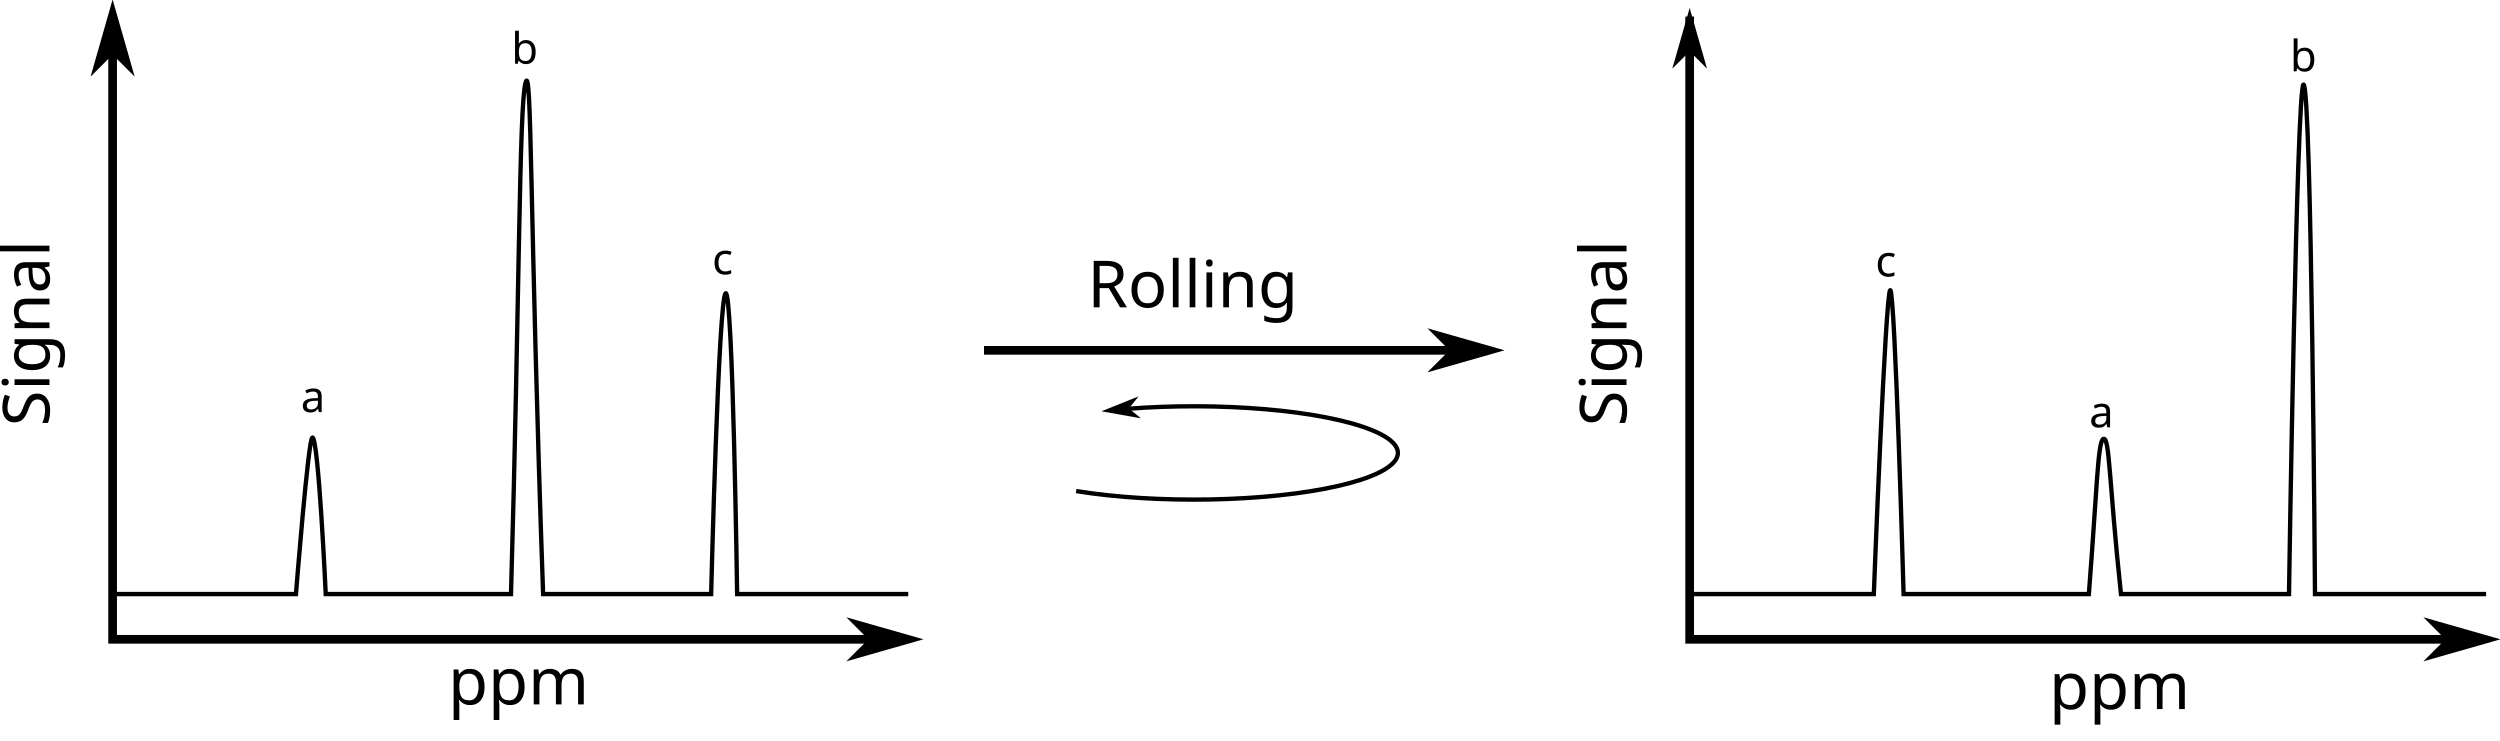
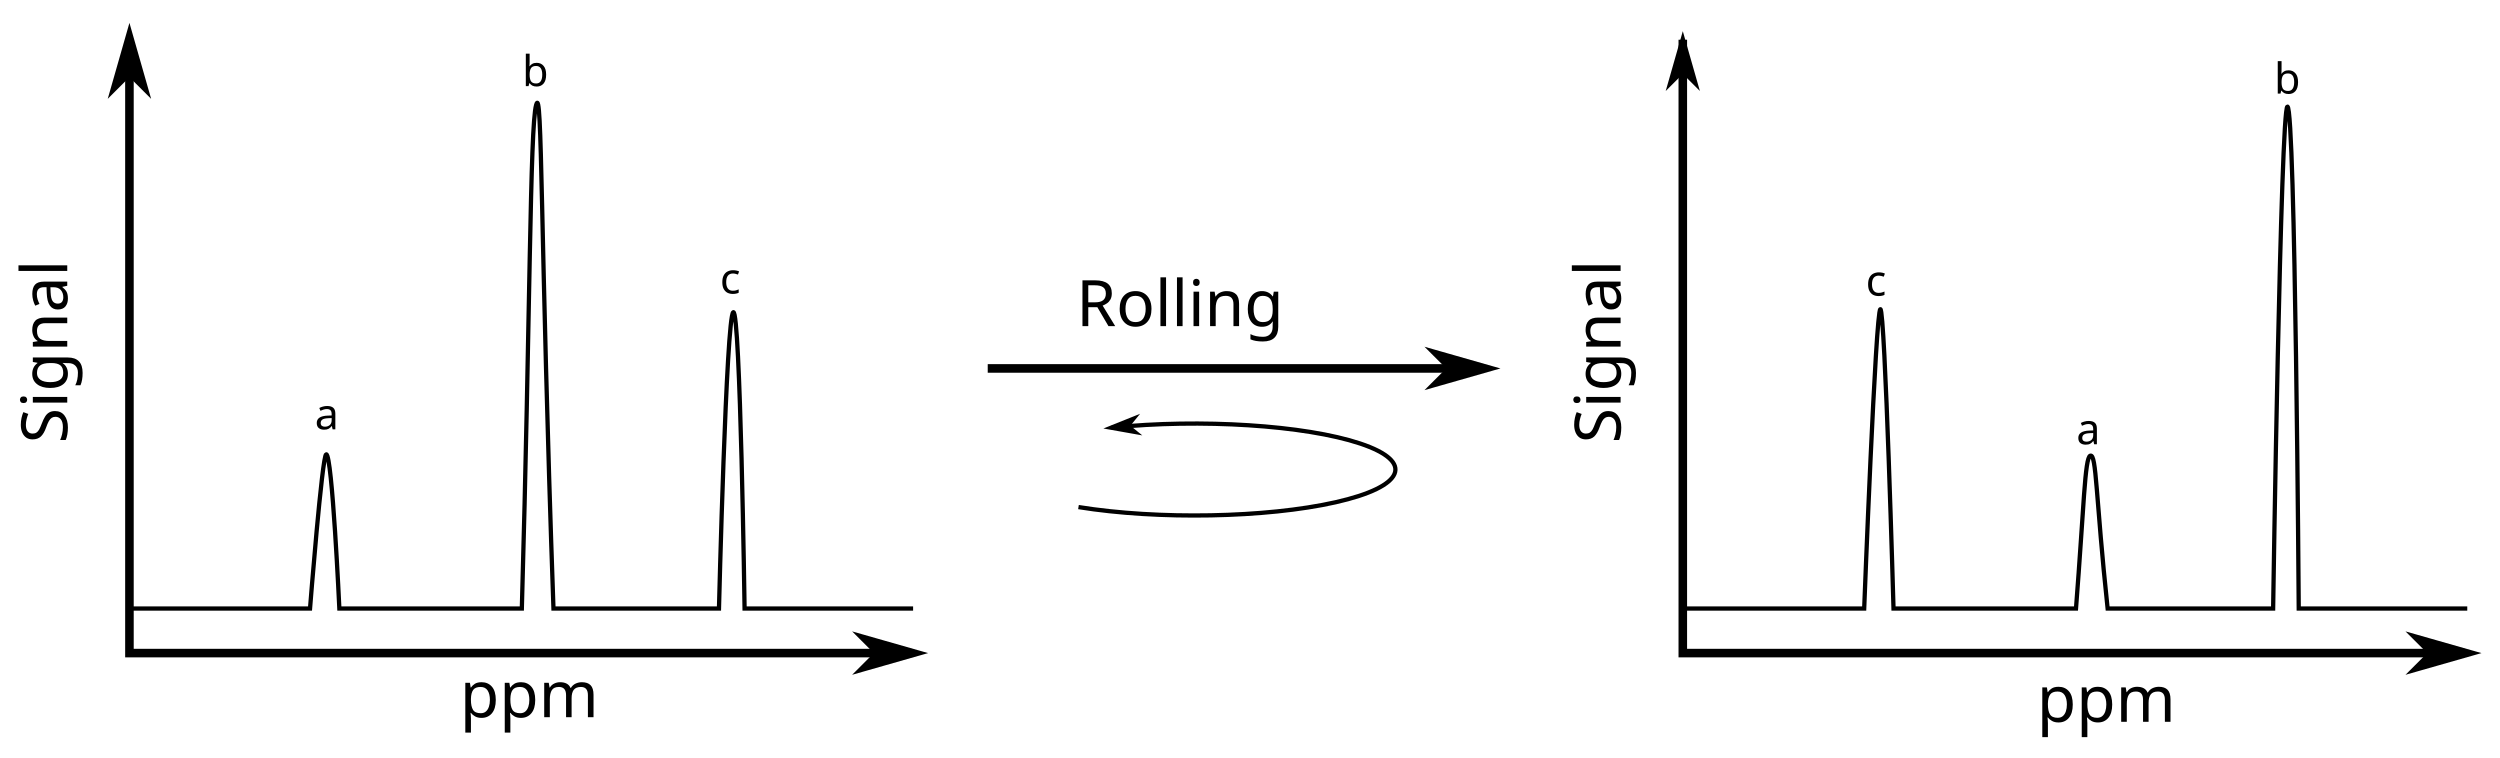
- <svg xmlns="http://www.w3.org/2000/svg" version="1.1" id="svg2" viewBox="0 0 575.865 170.585" height="48.143mm" width="162.522mm">
+ <svg xmlns="http://www.w3.org/2000/svg" version="1.1" id="svg2" viewBox="0 0 584.646 177.165" height="50mm" width="165mm">
  <defs id="defs4">
    <marker style="overflow:visible" id="marker4352" refX="0" refY="0" orient="auto">
-       <path transform="matrix(0.4,0,0,0.4,4,0)" style="fill:#000000;fill-opacity:1;fill-rule:evenodd;stroke:none;stroke-width:1pt;stroke-opacity:1" d="M 0,0 5,-5 -12.5,0 5,5 0,0 Z" id="path4354" />
+       <path transform="matrix(0.4,0,0,0.4,4,0)" style="fill:#000000;fill-opacity:1;fill-rule:evenodd;stroke:none;stroke-width:1pt;stroke-opacity:1" d="M 0,0 5,-5 -12.5,0 5,5 Z" id="path4354" />
    </marker>
    <marker orient="auto" refY="0" refX="0" id="marker4282" style="overflow:visible">
-       <path id="path4284" d="M 0,0 5,-5 -12.5,0 5,5 0,0 Z" style="fill:#000000;fill-opacity:1;fill-rule:evenodd;stroke:none;stroke-width:1pt;stroke-opacity:1" transform="matrix(-0.4,0,0,-0.4,-4,0)" />
+       <path id="path4284" d="M 0,0 5,-5 -12.5,0 5,5 Z" style="fill:#000000;fill-opacity:1;fill-rule:evenodd;stroke:none;stroke-width:1pt;stroke-opacity:1" transform="matrix(-0.4,0,0,-0.4,-4,0)" />
    </marker>
    <marker style="overflow:visible" id="marker4218" refX="0" refY="0" orient="auto">
-       <path transform="matrix(-0.4,0,0,-0.4,-4,0)" style="fill:#000000;fill-opacity:1;fill-rule:evenodd;stroke:#000000;stroke-width:1pt;stroke-opacity:1" d="M 0,0 5,-5 -12.5,0 5,5 0,0 Z" id="path4220" />
-     </marker>
-     <marker orient="auto" refY="0" refX="0" id="marker4211" style="overflow:visible">
-       <path id="path4213" d="M 0,0 5,-5 -12.5,0 5,5 0,0 Z" style="fill:#000000;fill-opacity:1;fill-rule:evenodd;stroke:#000000;stroke-width:1pt;stroke-opacity:1" transform="matrix(-0.4,0,0,-0.4,-4,0)" />
+       <path transform="matrix(-0.4,0,0,-0.4,-4,0)" style="fill:#000000;fill-opacity:1;fill-rule:evenodd;stroke:#000000;stroke-width:1pt;stroke-opacity:1" d="M 0,0 5,-5 -12.5,0 5,5 Z" id="path4220" />
    </marker>
    <marker style="overflow:visible" id="marker4643" refX="0" refY="0" orient="auto">
-       <path transform="matrix(-0.4,0,0,-0.4,-4,0)" style="fill:#000000;fill-opacity:1;fill-rule:evenodd;stroke:#000000;stroke-width:1pt;stroke-opacity:1" d="M 0,0 5,-5 -12.5,0 5,5 0,0 Z" id="path4645" />
+       <path transform="matrix(-0.4,0,0,-0.4,-4,0)" style="fill:#000000;fill-opacity:1;fill-rule:evenodd;stroke:#000000;stroke-width:1pt;stroke-opacity:1" d="M 0,0 5,-5 -12.5,0 5,5 Z" id="path4645" />
    </marker>
    <marker orient="auto" refY="0" refX="0" id="marker4563" style="overflow:visible">
-       <path id="path4565" d="M 0,0 5,-5 -12.5,0 5,5 0,0 Z" style="fill:#000000;fill-opacity:1;fill-rule:evenodd;stroke:#000000;stroke-width:1pt;stroke-opacity:1" transform="matrix(-0.4,0,0,-0.4,-4,0)" />
+       <path id="path4565" d="M 0,0 5,-5 -12.5,0 5,5 Z" style="fill:#000000;fill-opacity:1;fill-rule:evenodd;stroke:#000000;stroke-width:1pt;stroke-opacity:1" transform="matrix(-0.4,0,0,-0.4,-4,0)" />
    </marker>
    <marker orient="auto" refY="0" refX="0" id="marker4535" style="overflow:visible">
-       <path id="path4537" d="M 0,0 5,-5 -12.5,0 5,5 0,0 Z" style="fill:#000000;fill-opacity:1;fill-rule:evenodd;stroke:none;stroke-width:1pt;stroke-opacity:1" transform="matrix(0.4,0,0,0.4,4,0)" />
+       <path id="path4537" d="M 0,0 5,-5 -12.5,0 5,5 Z" style="fill:#000000;fill-opacity:1;fill-rule:evenodd;stroke:none;stroke-width:1pt;stroke-opacity:1" transform="matrix(0.4,0,0,0.4,4,0)" />
    </marker>
    <marker style="overflow:visible" id="Arrow1Mend" refX="0" refY="0" orient="auto">
-       <path transform="matrix(-0.4,0,0,-0.4,-4,0)" style="fill:#000000;fill-opacity:1;fill-rule:evenodd;stroke:#000000;stroke-width:1pt;stroke-opacity:1" d="M 0,0 5,-5 -12.5,0 5,5 0,0 Z" id="path4151" />
+       <path transform="matrix(-0.4,0,0,-0.4,-4,0)" style="fill:#000000;fill-opacity:1;fill-rule:evenodd;stroke:#000000;stroke-width:1pt;stroke-opacity:1" d="M 0,0 5,-5 -12.5,0 5,5 Z" id="path4151" />
    </marker>
    <marker style="overflow:visible" id="Arrow1Mstart" refX="0" refY="0" orient="auto">
-       <path transform="matrix(0.4,0,0,0.4,4,0)" style="fill:#000000;fill-opacity:1;fill-rule:evenodd;stroke:#000000;stroke-width:1pt;stroke-opacity:1" d="M 0,0 5,-5 -12.5,0 5,5 0,0 Z" id="path4148" />
+       <path transform="matrix(0.4,0,0,0.4,4,0)" style="fill:#000000;fill-opacity:1;fill-rule:evenodd;stroke:#000000;stroke-width:1pt;stroke-opacity:1" d="M 0,0 5,-5 -12.5,0 5,5 Z" id="path4148" />
    </marker>
  </defs>
  <g transform="translate(-28.60791,-287.8973)" style="display:none;opacity:0.38" id="layer2">
    <path id="path4495" d="m 55.154,301.415 c 69.734,57.32 284.332,51.262 468.105,58.69" style="fill:none;fill-rule:evenodd;stroke:#000000;stroke-width:1px;stroke-linecap:butt;stroke-linejoin:miter;stroke-opacity:1" />
    <path style="fill:none;fill-rule:evenodd;stroke:#000000;stroke-width:1px;stroke-linecap:butt;stroke-linejoin:miter;stroke-opacity:1" d="M 55.154,425.272 C 124.888,367.952 339.487,374.01 523.259,366.582" id="path4497" />
  </g>
  <g transform="translate(-28.60791,-287.8973)" id="layer1">
-     <path id="path4136" d="m 54.548,291.717 0,143.442 182.838,0" style="fill:none;fill-rule:evenodd;stroke:#000000;stroke-width:2;stroke-linecap:butt;stroke-linejoin:miter;stroke-miterlimit:4;stroke-dasharray:none;stroke-opacity:1;marker-start:url(#Arrow1Mstart);marker-end:url(#Arrow1Mend)" />
-     <text id="text4462" y="554.362" x="252.5" style="font-style:normal;font-weight:normal;line-height:0%;font-family:sans-serif;letter-spacing:0px;word-spacing:0px;fill:#000000;fill-opacity:1;stroke:none;stroke-width:1px;stroke-linecap:butt;stroke-linejoin:miter;stroke-opacity:1" xml:space="preserve">
-       <tspan style="font-size:15px;line-height:1.25" y="554.362" x="252.5" id="tspan4464">Time (s)</tspan>
-     </text>
-     <text transform="rotate(-90)" xml:space="preserve" style="font-style:normal;font-weight:normal;line-height:0%;font-family:sans-serif;letter-spacing:0px;word-spacing:0px;fill:#000000;fill-opacity:1;stroke:none;stroke-width:1px;stroke-linecap:butt;stroke-linejoin:miter;stroke-opacity:1" x="-386.09" y="40.004" id="text4487">
-       <tspan id="tspan4489" x="-386.09" y="40.004" style="font-size:15px;line-height:1.25">Signal</tspan>
-     </text>
-     <path id="path4491" d="m 77.861,650.36 c 2.866,64.906 5.98,113.846 11.617,0 2.888,-101.171 6.799,-74.293 11.088,0 4.986,108.51 8.525,49.613 12.145,0 2.51,-43.901 5.777,-59.783 11.088,0 4.848,45.529 8.699,34.29 12.145,0 2.816,-30.727 7.04,-30.727 12.673,0 3.47,10.967 6.04,39.022 12.145,0 5.076,-33.169 8.385,-9.322 12.145,0 3.505,9.342 6.953,19.285 13.201,0" style="fill:none;fill-rule:evenodd;stroke:#000000;stroke-width:0.727px;stroke-linecap:butt;stroke-linejoin:miter;stroke-opacity:1" />
-     <path style="fill:none;fill-rule:evenodd;stroke:#000000;stroke-width:1px;stroke-linecap:butt;stroke-linejoin:miter;stroke-opacity:1" d="m 56,578.362 c 6.147,117.628 10.265,49.15 14.594,0 2.772,-52.277 6.241,-87.321 14.594,0 4.865,54.92 9.729,55.746 14.594,0 6.5,-58.075 10.726,-35.392 14.594,0 5.432,36.305 10.489,48.646 14.594,0 3.49,-25.666 7.181,-47.561 14.594,0 4.865,31.137 9.729,35.471 14.594,0 3.344,-23.311 7.295,-37.319 14.594,0 6.227,27.256 11.033,26.072 14.594,0 3.154,-15.825 6.241,-32.266 14.594,0 4.279,18.732 8.985,23.807 14.594,0 3.025,-19.011 7.574,-22.269 14.594,0 4.11,10.56 7.914,25.412 14.594,0 3.388,-10.357 6.069,-23.218 14.594,0 4.242,7.159 7.828,21.861 14.594,0 4.999,-17.584 9.568,-14.331 14.594,0 5.617,15.042 10.305,11.525 14.594,0 3.884,-9.315 8.08,-15.666 14.594,0 4.082,6.259 7.933,14.367 14.594,0 3.242,-8.653 7.38,-12.528 14.594,0 3.73,8.509 8.209,11.402 14.594,0 3.081,-8.324 7.522,-10.299 14.594,0 4.242,8.718 9.02,9.932 14.594,0 4.213,-8.473 9.048,-8.858 14.594,0 3.968,3.588 6.855,11.498 14.594,0 4.865,-7.804 9.729,-6.85 14.594,0 4.865,5.854 9.729,7.44 14.594,0 3.438,-3.566 6.044,-9.213 14.594,0 4.865,5.136 9.729,5.528 14.594,0 3.817,-4.189 8.134,-6.38 14.594,0 3.216,3.297 7.403,4.653 14.594,0 4.204,-1.651 7.852,-4.692 14.594,0" id="path4521" />
-     <path style="fill:none;fill-rule:evenodd;stroke:#000000;stroke-width:2;stroke-linecap:butt;stroke-linejoin:miter;stroke-miterlimit:4;stroke-dasharray:none;stroke-opacity:1;marker-start:url(#marker4535);marker-end:url(#marker4563)" d="m 417.815,291.717 0,143.442 182.838,0" id="path4523" />
-     <text xml:space="preserve" style="font-style:normal;font-weight:normal;line-height:0%;font-family:sans-serif;letter-spacing:0px;word-spacing:0px;fill:#000000;fill-opacity:1;stroke:none;stroke-width:1px;stroke-linecap:butt;stroke-linejoin:miter;stroke-opacity:1" x="500.605" y="451.228" id="text4525">
-       <tspan id="tspan4527" x="500.605" y="451.228" style="font-size:15px;line-height:1.25">ppm</tspan>
-     </text>
-     <text id="text4529" y="403.271" x="-386.09" style="font-style:normal;font-weight:normal;line-height:0%;font-family:sans-serif;letter-spacing:0px;word-spacing:0px;fill:#000000;fill-opacity:1;stroke:none;stroke-width:1px;stroke-linecap:butt;stroke-linejoin:miter;stroke-opacity:1" xml:space="preserve" transform="rotate(-90)">
-       <tspan style="font-size:15px;line-height:1.25" y="403.271" x="-386.09" id="tspan4531">Signal</tspan>
-     </text>
-     <path id="path4633" d="m 54.814,424.737 41.967,0 c 0,0 2.832,-35.929 3.783,-36.062 1.396,-0.195 3.076,36.062 3.076,36.062 l 42.674,0 c 1.954,-67.829 1.884,-112.603 3.346,-117.767 1.462,-5.164 0.92,28.927 4.051,117.767 l 38.704,0 c 0,0 1.708,-68.394 3.348,-69.296 1.64,-0.902 2.641,69.296 2.641,69.296 l 39.411,0" style="fill:none;fill-rule:evenodd;stroke:#000000;stroke-width:1px;stroke-linecap:butt;stroke-linejoin:miter;stroke-opacity:1" />
-     <path id="path4635" d="m 255.266,368.59 c 2.828,0 115.966,0 115.966,0" style="fill:none;fill-rule:evenodd;stroke:#000000;stroke-width:2;stroke-linecap:butt;stroke-linejoin:miter;stroke-miterlimit:4;stroke-dasharray:none;stroke-opacity:1;marker-end:url(#marker4643)" />
-     <text id="text4699" y="358.69" x="311.143" style="font-style:normal;font-weight:normal;line-height:0%;font-family:sans-serif;letter-spacing:0px;word-spacing:0px;fill:#000000;fill-opacity:1;stroke:none;stroke-width:1px;stroke-linecap:butt;stroke-linejoin:miter;stroke-opacity:1" xml:space="preserve">
-       <tspan style="font-size:15px;line-height:1.25;text-align:center;text-anchor:middle" id="tspan4703" y="358.69" x="311.143">Rolling</tspan>
-     </text>
-     <path style="fill:none;fill-rule:evenodd;stroke:#000000;stroke-width:1px;stroke-linecap:butt;stroke-linejoin:miter;stroke-opacity:1" d="m 418.267,424.737 41.967,0 c 0,0 2.694,-69.808 3.783,-70.004 1.089,-0.195 3.076,70.004 3.076,70.004 l 42.674,0 c 1.85,-23.647 2.05,-35.286 3.346,-35.743 1.462,-0.515 1.256,9.592 4.051,35.743 l 38.704,0 c 0,0 1.768,-117.329 3.348,-117.38 1.839,-0.059 2.641,117.38 2.641,117.38 l 39.411,0" id="path4195" />
-     <path id="path4203" d="m 163.751,241.011 58.69,0" style="fill:none;fill-rule:evenodd;stroke:#000000;stroke-width:1px;stroke-linecap:butt;stroke-linejoin:miter;stroke-opacity:1;marker-end:url(#marker4211)" />
-     <text id="text4263" y="238.182" x="187.366" style="font-style:normal;font-weight:normal;line-height:0%;font-family:sans-serif;text-align:center;letter-spacing:0px;word-spacing:0px;text-anchor:middle;fill:#000000;fill-opacity:1;stroke:none;stroke-width:1px;stroke-linecap:butt;stroke-linejoin:miter;stroke-opacity:1" xml:space="preserve">
-       <tspan style="font-size:12.5px;line-height:1.25;text-align:center;text-anchor:middle" y="238.182" x="187.366" id="tspan4265">move</tspan>
-       <tspan style="font-size:12.5px;line-height:1.25;text-align:center;text-anchor:middle" id="tspan4267" y="253.807" x="187.366">right</tspan>
-     </text>
-     <path id="path4358" d="m 276.489,401.012 a 47,10.75 0 0 0 60.121,-1.126 47,10.75 0 0 0 5.758,-13.734 47,10.75 0 0 0 -58.09,-3.719" style="fill:none;stroke:#000000;stroke-width:1;stroke-miterlimit:4;stroke-dasharray:none;stroke-dashoffset:0;stroke-opacity:1;marker-end:url(#marker4218)" />
-     <text id="text4626" y="382.822" x="97.904" style="font-style:normal;font-weight:normal;line-height:0%;font-family:sans-serif;letter-spacing:0px;word-spacing:0px;fill:#000000;fill-opacity:1;stroke:none;stroke-width:1px;stroke-linecap:butt;stroke-linejoin:miter;stroke-opacity:1" xml:space="preserve">
-       <tspan style="font-size:10px;line-height:1.25" y="382.822" x="97.904" id="tspan4628">a</tspan>
-     </text>
-     <text xml:space="preserve" style="font-style:normal;font-weight:normal;line-height:0%;font-family:sans-serif;letter-spacing:0px;word-spacing:0px;fill:#000000;fill-opacity:1;stroke:none;stroke-width:1px;stroke-linecap:butt;stroke-linejoin:miter;stroke-opacity:1" x="146.404" y="302.572" id="text4630">
-       <tspan id="tspan4632" x="146.404" y="302.572" style="font-size:10px;line-height:1.25">b</tspan>
-     </text>
-     <text id="text4634" y="351.072" x="192.654" style="font-style:normal;font-weight:normal;line-height:0%;font-family:sans-serif;letter-spacing:0px;word-spacing:0px;fill:#000000;fill-opacity:1;stroke:none;stroke-width:1px;stroke-linecap:butt;stroke-linejoin:miter;stroke-opacity:1" xml:space="preserve">
-       <tspan style="font-size:10px;line-height:1.25" y="351.072" x="192.654" id="tspan4636">c</tspan>
-     </text>
-     <text id="text4638" y="334.982" x="239.358" style="font-style:normal;font-weight:normal;line-height:0%;font-family:sans-serif;letter-spacing:0px;word-spacing:0px;fill:#000000;fill-opacity:1;stroke:none;stroke-width:1px;stroke-linecap:butt;stroke-linejoin:miter;stroke-opacity:1" xml:space="preserve">
-       <tspan style="font-size:40px;line-height:1.25" y="334.982" x="239.358" id="tspan4640"> </tspan>
-     </text>
-     <text xml:space="preserve" style="font-style:normal;font-weight:normal;line-height:0%;font-family:sans-serif;letter-spacing:0px;word-spacing:0px;fill:#000000;fill-opacity:1;stroke:none;stroke-width:1px;stroke-linecap:butt;stroke-linejoin:miter;stroke-opacity:1" x="460.607" y="351.572" id="text4642">
-       <tspan id="tspan4644" x="460.607" y="351.572" style="font-size:10px;line-height:1.25">c</tspan>
-     </text>
-     <text id="text4646" y="386.322" x="509.857" style="font-style:normal;font-weight:normal;line-height:0%;font-family:sans-serif;letter-spacing:0px;word-spacing:0px;fill:#000000;fill-opacity:1;stroke:none;stroke-width:1px;stroke-linecap:butt;stroke-linejoin:miter;stroke-opacity:1" xml:space="preserve">
-       <tspan style="font-size:10px;line-height:1.25" y="386.322" x="509.857" id="tspan4648">a</tspan>
-     </text>
-     <text xml:space="preserve" style="font-style:normal;font-weight:normal;line-height:0%;font-family:sans-serif;letter-spacing:0px;word-spacing:0px;fill:#000000;fill-opacity:1;stroke:none;stroke-width:1px;stroke-linecap:butt;stroke-linejoin:miter;stroke-opacity:1" x="556.107" y="304.322" id="text4650">
-       <tspan id="tspan4652" x="556.107" y="304.322" style="font-size:10px;line-height:1.25">b</tspan>
-     </text>
-     <text id="text4525-4" y="450.157" x="131.818" style="font-style:normal;font-weight:normal;font-size:12px;line-height:0%;font-family:sans-serif;letter-spacing:0px;word-spacing:0px;fill:#000000;fill-opacity:1;stroke:none;stroke-width:1px;stroke-linecap:butt;stroke-linejoin:miter;stroke-opacity:1" xml:space="preserve">
-       <tspan style="font-size:15px;line-height:1.25;stroke-width:1px" y="450.157" x="131.818" id="tspan4527-6">ppm</tspan>
-     </text>
+     <g id="g578" transform="translate(4.329658,5.468994)">
+       <path id="path4136" d="M 54.548,291.717 V 435.159 H 237.386" style="fill:none;fill-rule:evenodd;stroke:#000000;stroke-width:2;stroke-linecap:butt;stroke-linejoin:miter;stroke-miterlimit:4;stroke-dasharray:none;stroke-opacity:1;marker-start:url(#Arrow1Mstart);marker-end:url(#Arrow1Mend)" />
+       <text transform="rotate(-90)" xml:space="preserve" style="font-style:normal;font-weight:normal;line-height:0%;font-family:sans-serif;letter-spacing:0px;word-spacing:0px;fill:#000000;fill-opacity:1;stroke:none;stroke-width:1px;stroke-linecap:butt;stroke-linejoin:miter;stroke-opacity:1" x="-386.09" y="40.004" id="text4487">
+         <tspan id="tspan4489" x="-386.09" y="40.004" style="font-size:15px;line-height:1.25">Signal</tspan>
+       </text>
+       <path style="fill:none;fill-rule:evenodd;stroke:#000000;stroke-width:2;stroke-linecap:butt;stroke-linejoin:miter;stroke-miterlimit:4;stroke-dasharray:none;stroke-opacity:1;marker-start:url(#marker4535);marker-end:url(#marker4563)" d="M 417.815,291.717 V 435.159 h 182.838" id="path4523" />
+       <text xml:space="preserve" style="font-style:normal;font-weight:normal;line-height:0%;font-family:sans-serif;letter-spacing:0px;word-spacing:0px;fill:#000000;fill-opacity:1;stroke:none;stroke-width:1px;stroke-linecap:butt;stroke-linejoin:miter;stroke-opacity:1" x="500.605" y="451.228" id="text4525">
+         <tspan id="tspan4527" x="500.605" y="451.228" style="font-size:15px;line-height:1.25">ppm</tspan>
+       </text>
+       <text id="text4529" y="403.271" x="-386.09" style="font-style:normal;font-weight:normal;line-height:0%;font-family:sans-serif;letter-spacing:0px;word-spacing:0px;fill:#000000;fill-opacity:1;stroke:none;stroke-width:1px;stroke-linecap:butt;stroke-linejoin:miter;stroke-opacity:1" xml:space="preserve" transform="rotate(-90)">
+         <tspan style="font-size:15px;line-height:1.25" y="403.271" x="-386.09" id="tspan4531">Signal</tspan>
+       </text>
+       <path id="path4633" d="m 54.814,424.737 h 41.967 c 0,0 2.832,-35.929 3.783,-36.062 1.396,-0.195 3.076,36.062 3.076,36.062 h 42.674 c 1.954,-67.829 1.884,-112.603 3.346,-117.767 1.462,-5.164 0.92,28.927 4.051,117.767 h 38.704 c 0,0 1.708,-68.394 3.348,-69.296 1.64,-0.902 2.641,69.296 2.641,69.296 h 39.411" style="fill:none;fill-rule:evenodd;stroke:#000000;stroke-width:1px;stroke-linecap:butt;stroke-linejoin:miter;stroke-opacity:1" />
+       <path id="path4635" d="m 255.266,368.59 c 2.828,0 115.966,0 115.966,0" style="fill:none;fill-rule:evenodd;stroke:#000000;stroke-width:2;stroke-linecap:butt;stroke-linejoin:miter;stroke-miterlimit:4;stroke-dasharray:none;stroke-opacity:1;marker-end:url(#marker4643)" />
+       <text id="text4699" y="358.69" x="311.143" style="font-style:normal;font-weight:normal;line-height:0%;font-family:sans-serif;letter-spacing:0px;word-spacing:0px;fill:#000000;fill-opacity:1;stroke:none;stroke-width:1px;stroke-linecap:butt;stroke-linejoin:miter;stroke-opacity:1" xml:space="preserve">
+         <tspan style="font-size:15px;line-height:1.25;text-align:center;text-anchor:middle" id="tspan4703" y="358.69" x="311.143">Rolling</tspan>
+       </text>
+       <path style="fill:none;fill-rule:evenodd;stroke:#000000;stroke-width:1px;stroke-linecap:butt;stroke-linejoin:miter;stroke-opacity:1" d="m 418.267,424.737 h 41.967 c 0,0 2.694,-69.808 3.783,-70.004 1.089,-0.195 3.076,70.004 3.076,70.004 h 42.674 c 1.85,-23.647 2.05,-35.286 3.346,-35.743 1.462,-0.515 1.256,9.592 4.051,35.743 h 38.704 c 0,0 1.768,-117.329 3.348,-117.38 1.839,-0.059 2.641,117.38 2.641,117.38 h 39.411" id="path4195" />
+       <path id="path4358" d="m 276.489,401.012 a 47,10.75 0 0 0 60.121,-1.126 47,10.75 0 0 0 5.758,-13.734 47,10.75 0 0 0 -58.09,-3.719" style="fill:none;stroke:#000000;stroke-width:1;stroke-miterlimit:4;stroke-dasharray:none;stroke-dashoffset:0;stroke-opacity:1;marker-end:url(#marker4218)" />
+       <text id="text4626" y="382.822" x="97.904" style="font-style:normal;font-weight:normal;line-height:0%;font-family:sans-serif;letter-spacing:0px;word-spacing:0px;fill:#000000;fill-opacity:1;stroke:none;stroke-width:1px;stroke-linecap:butt;stroke-linejoin:miter;stroke-opacity:1" xml:space="preserve">
+         <tspan style="font-size:10px;line-height:1.25" y="382.822" x="97.904" id="tspan4628">a</tspan>
+       </text>
+       <text xml:space="preserve" style="font-style:normal;font-weight:normal;line-height:0%;font-family:sans-serif;letter-spacing:0px;word-spacing:0px;fill:#000000;fill-opacity:1;stroke:none;stroke-width:1px;stroke-linecap:butt;stroke-linejoin:miter;stroke-opacity:1" x="146.404" y="302.572" id="text4630">
+         <tspan id="tspan4632" x="146.404" y="302.572" style="font-size:10px;line-height:1.25">b</tspan>
+       </text>
+       <text id="text4634" y="351.072" x="192.654" style="font-style:normal;font-weight:normal;line-height:0%;font-family:sans-serif;letter-spacing:0px;word-spacing:0px;fill:#000000;fill-opacity:1;stroke:none;stroke-width:1px;stroke-linecap:butt;stroke-linejoin:miter;stroke-opacity:1" xml:space="preserve">
+         <tspan style="font-size:10px;line-height:1.25" y="351.072" x="192.654" id="tspan4636">c</tspan>
+       </text>
+       <text id="text4638" y="334.982" x="239.358" style="font-style:normal;font-weight:normal;line-height:0%;font-family:sans-serif;letter-spacing:0px;word-spacing:0px;fill:#000000;fill-opacity:1;stroke:none;stroke-width:1px;stroke-linecap:butt;stroke-linejoin:miter;stroke-opacity:1" xml:space="preserve">
+         <tspan style="font-size:40px;line-height:1.25" y="334.982" x="239.358" id="tspan4640"> </tspan>
+       </text>
+       <text xml:space="preserve" style="font-style:normal;font-weight:normal;line-height:0%;font-family:sans-serif;letter-spacing:0px;word-spacing:0px;fill:#000000;fill-opacity:1;stroke:none;stroke-width:1px;stroke-linecap:butt;stroke-linejoin:miter;stroke-opacity:1" x="460.607" y="351.572" id="text4642">
+         <tspan id="tspan4644" x="460.607" y="351.572" style="font-size:10px;line-height:1.25">c</tspan>
+       </text>
+       <text id="text4646" y="386.322" x="509.857" style="font-style:normal;font-weight:normal;line-height:0%;font-family:sans-serif;letter-spacing:0px;word-spacing:0px;fill:#000000;fill-opacity:1;stroke:none;stroke-width:1px;stroke-linecap:butt;stroke-linejoin:miter;stroke-opacity:1" xml:space="preserve">
+         <tspan style="font-size:10px;line-height:1.25" y="386.322" x="509.857" id="tspan4648">a</tspan>
+       </text>
+       <text xml:space="preserve" style="font-style:normal;font-weight:normal;line-height:0%;font-family:sans-serif;letter-spacing:0px;word-spacing:0px;fill:#000000;fill-opacity:1;stroke:none;stroke-width:1px;stroke-linecap:butt;stroke-linejoin:miter;stroke-opacity:1" x="556.107" y="304.322" id="text4650">
+         <tspan id="tspan4652" x="556.107" y="304.322" style="font-size:10px;line-height:1.25">b</tspan>
+       </text>
+       <text id="text4525-4" y="450.157" x="131.818" style="font-style:normal;font-weight:normal;font-size:12px;line-height:0%;font-family:sans-serif;letter-spacing:0px;word-spacing:0px;fill:#000000;fill-opacity:1;stroke:none;stroke-width:1px;stroke-linecap:butt;stroke-linejoin:miter;stroke-opacity:1" xml:space="preserve">
+         <tspan style="font-size:15px;line-height:1.25;stroke-width:1px" y="450.157" x="131.818" id="tspan4527-6">ppm</tspan>
+       </text>
+     </g>
  </g>
</svg>
